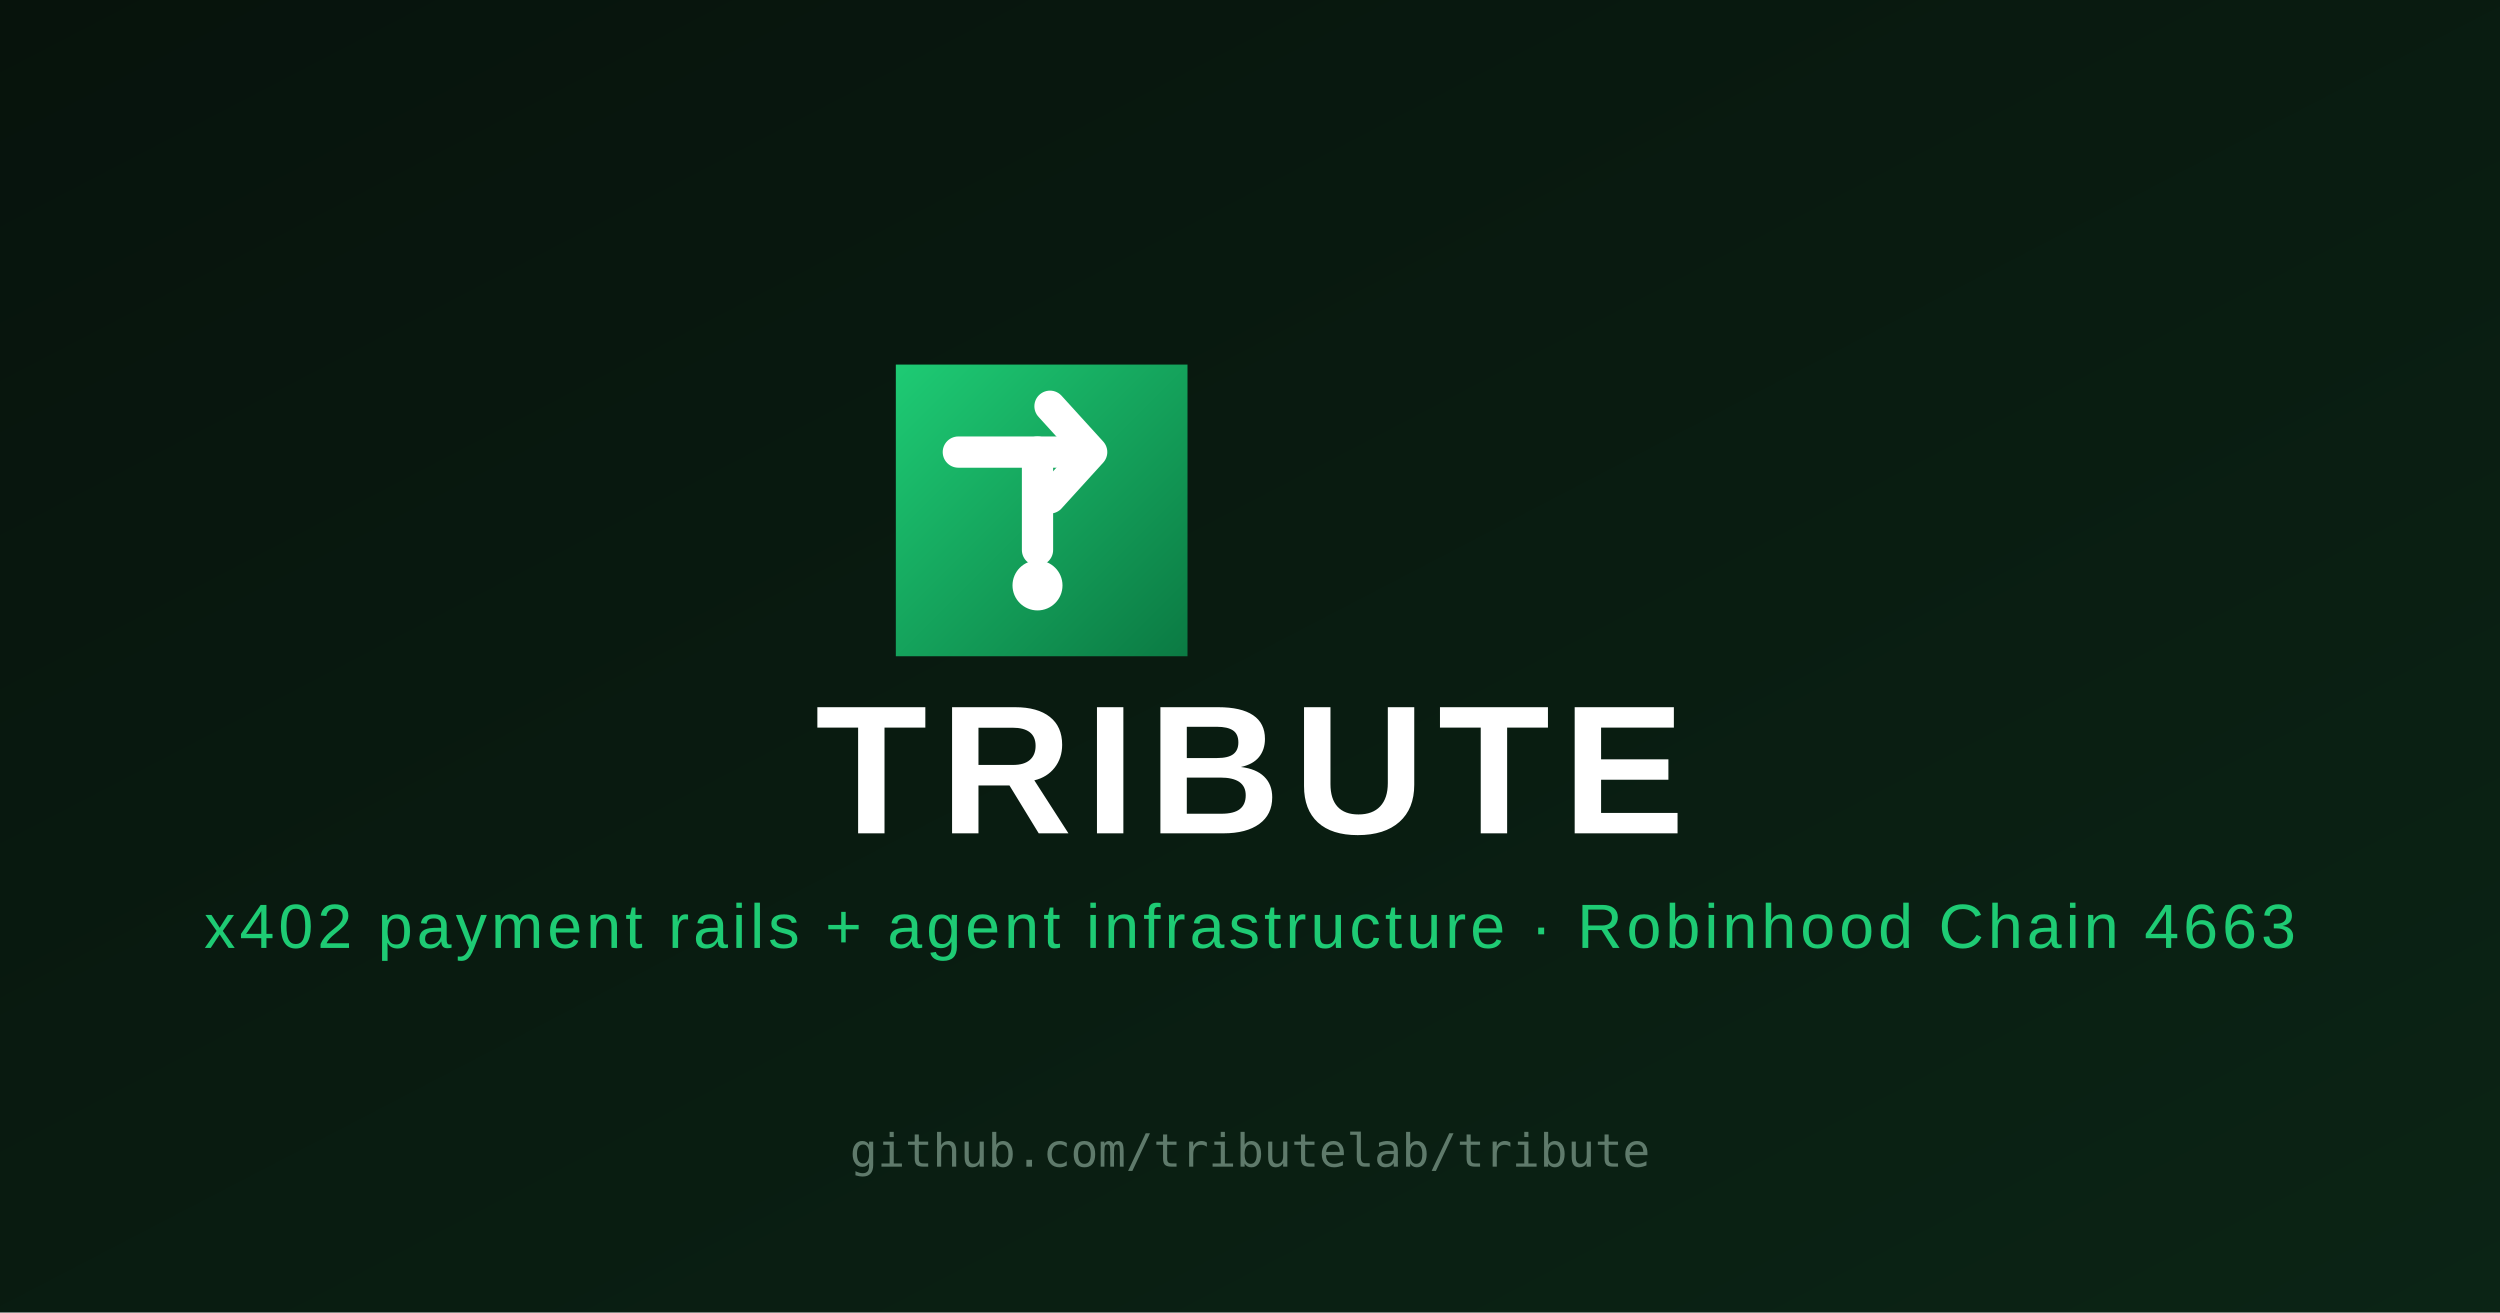
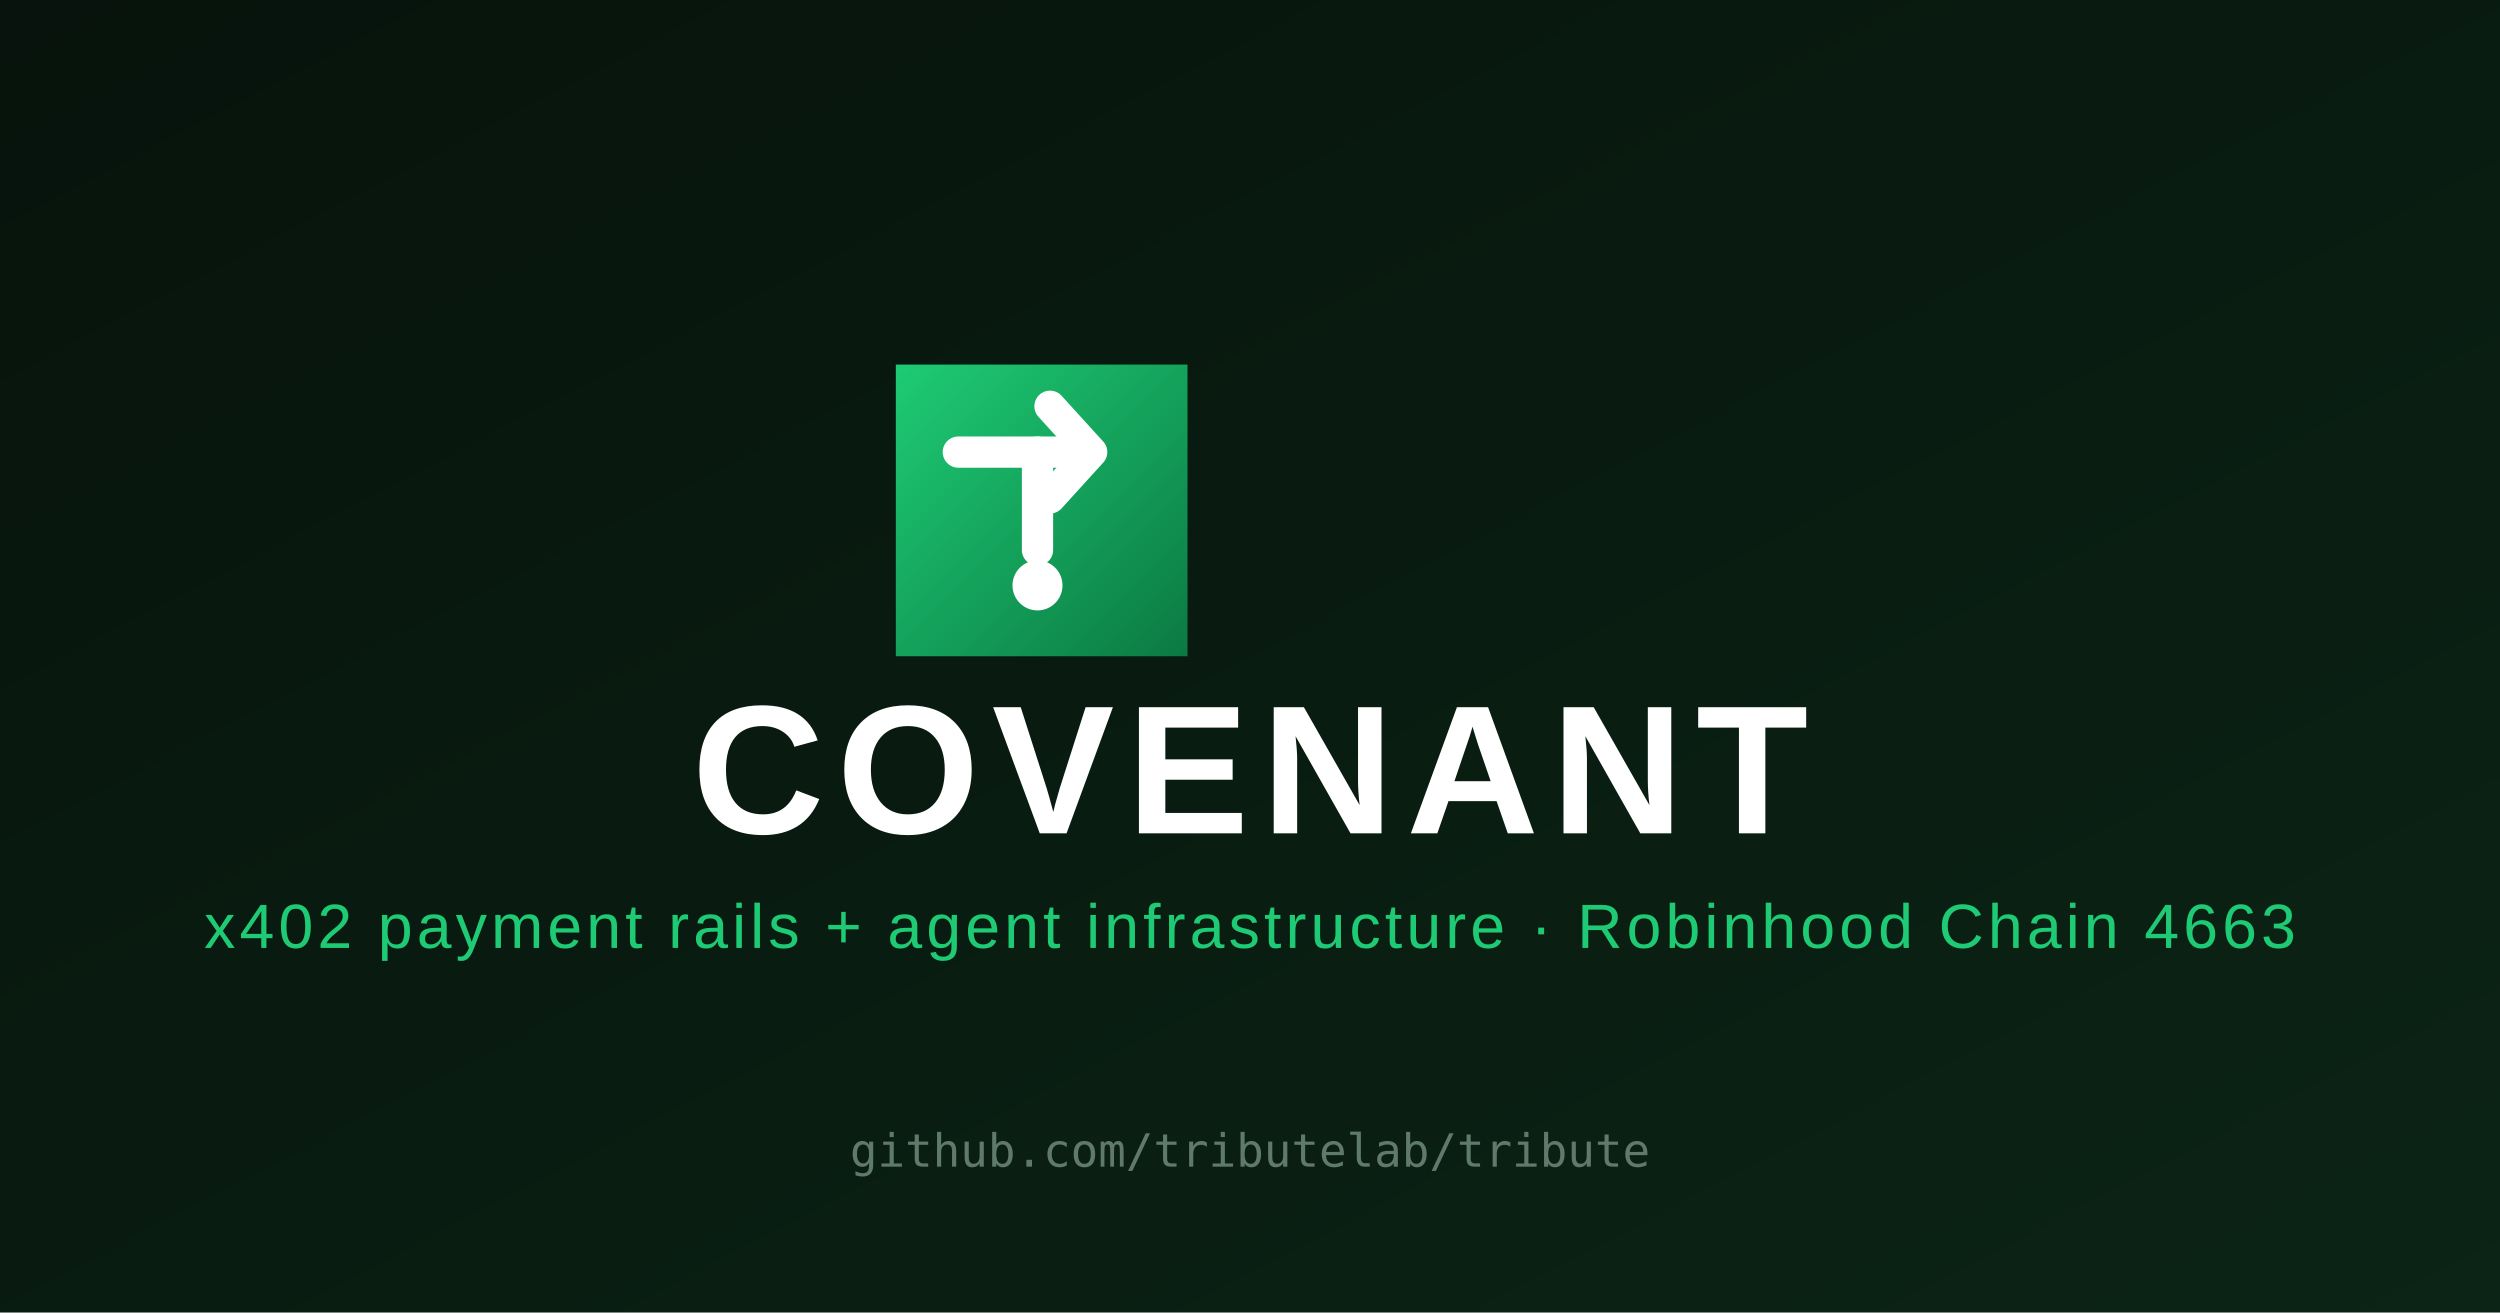
<svg xmlns="http://www.w3.org/2000/svg" width="1200" height="630" viewBox="0 0 1200 630">
  <defs>
    <linearGradient id="bg" x1="0" y1="0" x2="1" y2="1">
      <stop offset="0" stop-color="#07130c" />
      <stop offset="1" stop-color="#0b2415" />
    </linearGradient>
    <linearGradient id="lg" x1="0" y1="0" x2="1" y2="1">
      <stop offset="0" stop-color="#1ecb74" />
      <stop offset="1" stop-color="#0b7a43" />
    </linearGradient>
  </defs>
  <rect width="1200" height="630" fill="url(#bg)" />
  <g transform="translate(430,175)">
    <rect width="140" height="140" fill="url(#lg)" />
    <g stroke="#fff" stroke-width="15" stroke-linecap="round" stroke-linejoin="round">
      <path d="M30 42h57" fill="none" />
      <path d="M74 20l20 22-20 22" fill="none" />
      <path d="M68 42v47" fill="none" />
    </g>
    <circle cx="68" cy="106" r="12" fill="#fff" />
  </g>
-   <text x="600" y="400" text-anchor="middle" font-family="Arial, Helvetica, sans-serif" font-size="88" font-weight="800" fill="#ffffff" letter-spacing="6">TRIBUTE</text>
+   <text x="600" y="400" text-anchor="middle" font-family="Arial, Helvetica, sans-serif" font-size="88" font-weight="800" fill="#ffffff" letter-spacing="6">COVENANT</text>
  <text x="600" y="455" text-anchor="middle" font-family="Arial, Helvetica, sans-serif" font-size="30" fill="#1ecb74" letter-spacing="2">x402 payment rails + agent infrastructure · Robinhood Chain 4663</text>
  <text x="600" y="560" text-anchor="middle" font-family="ui-monospace, Menlo, monospace" font-size="22" fill="#5f7a6b">github.com/tributelab/tribute</text>
</svg>
